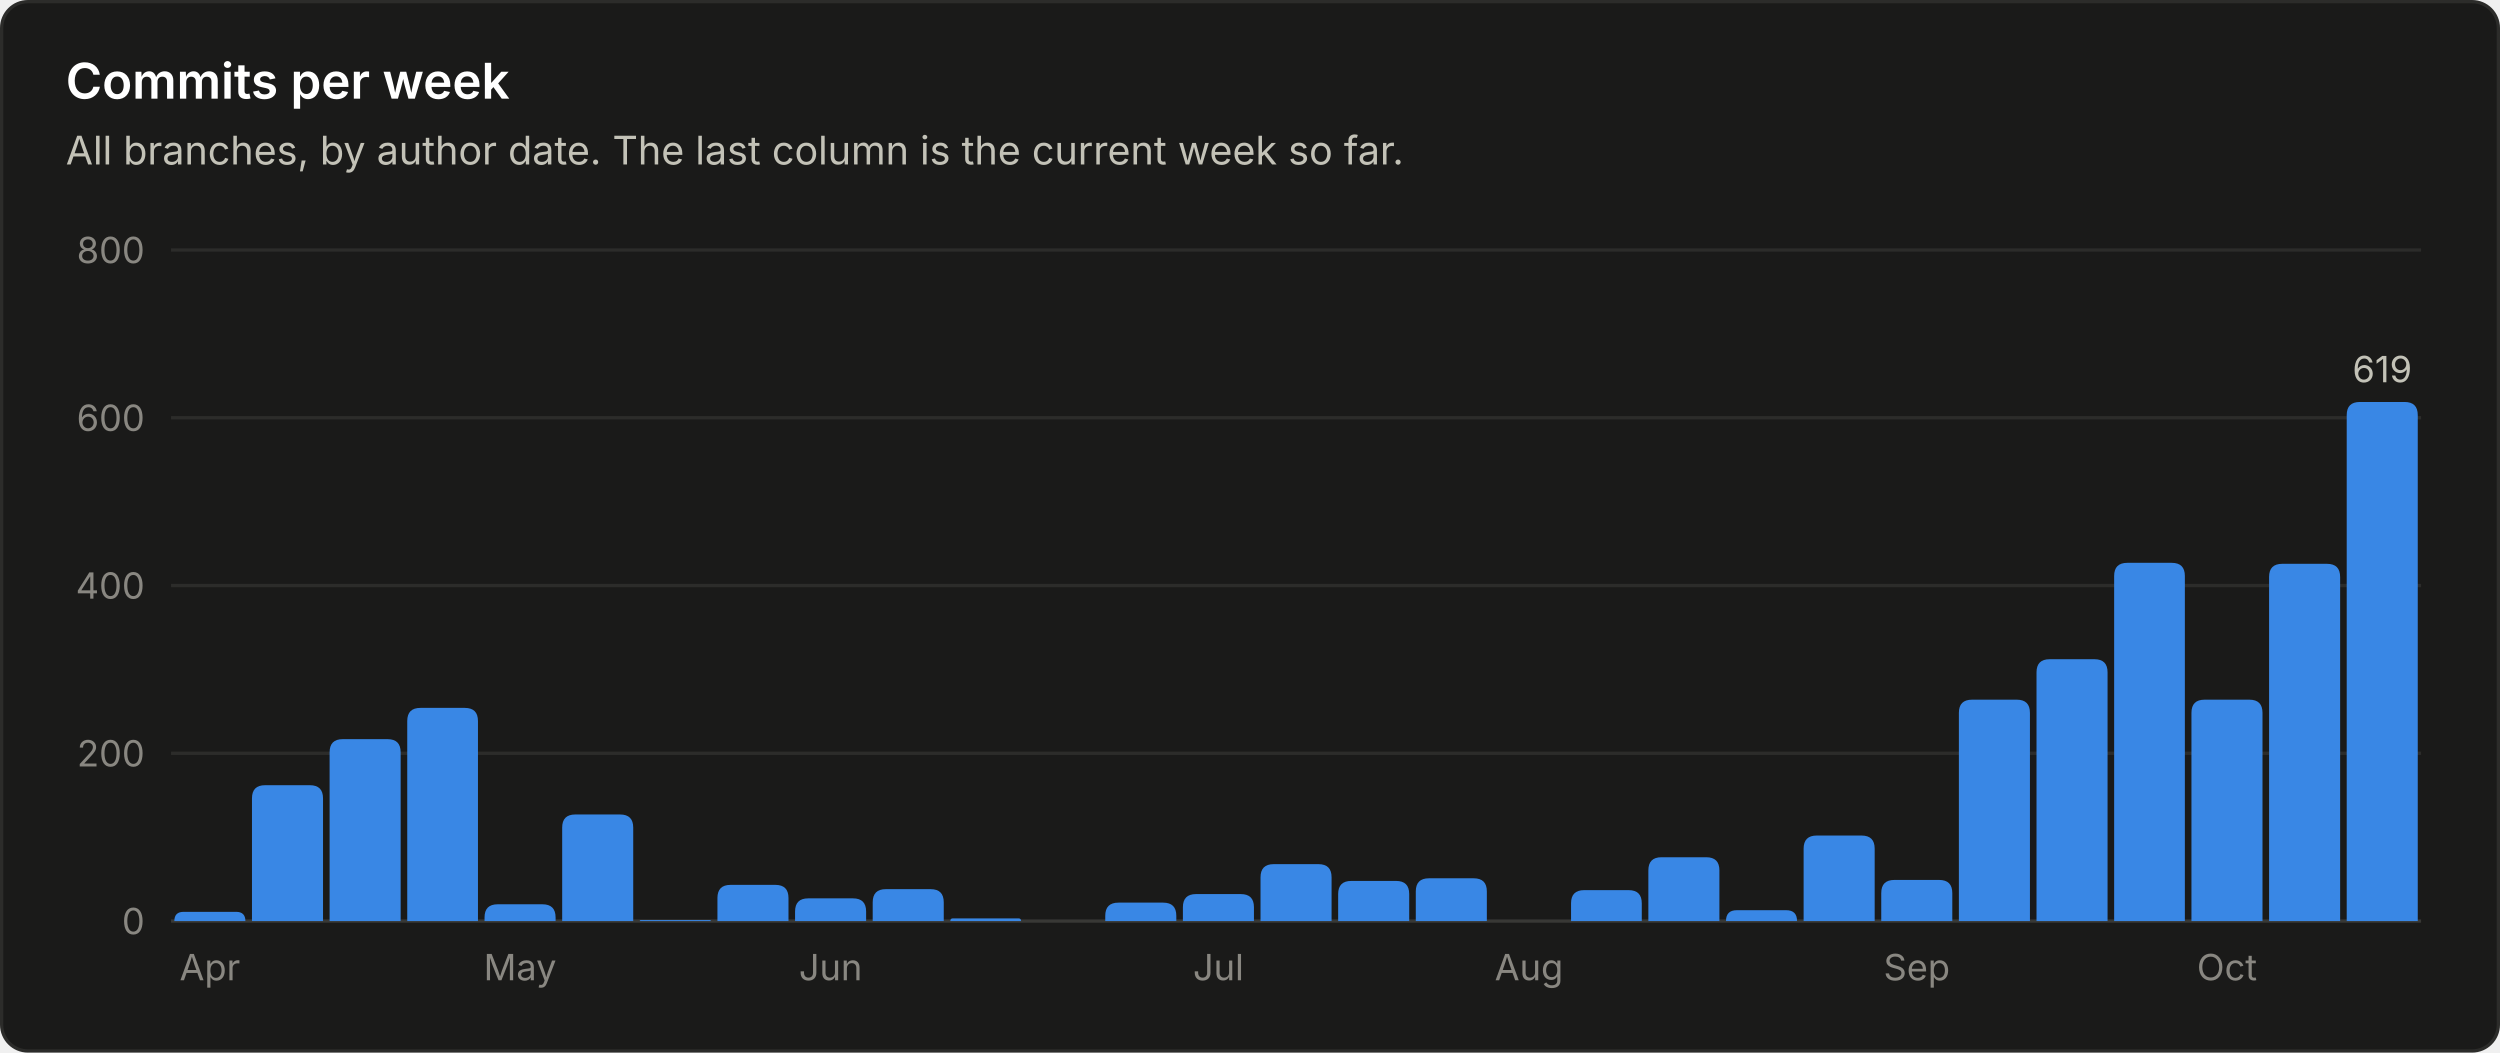
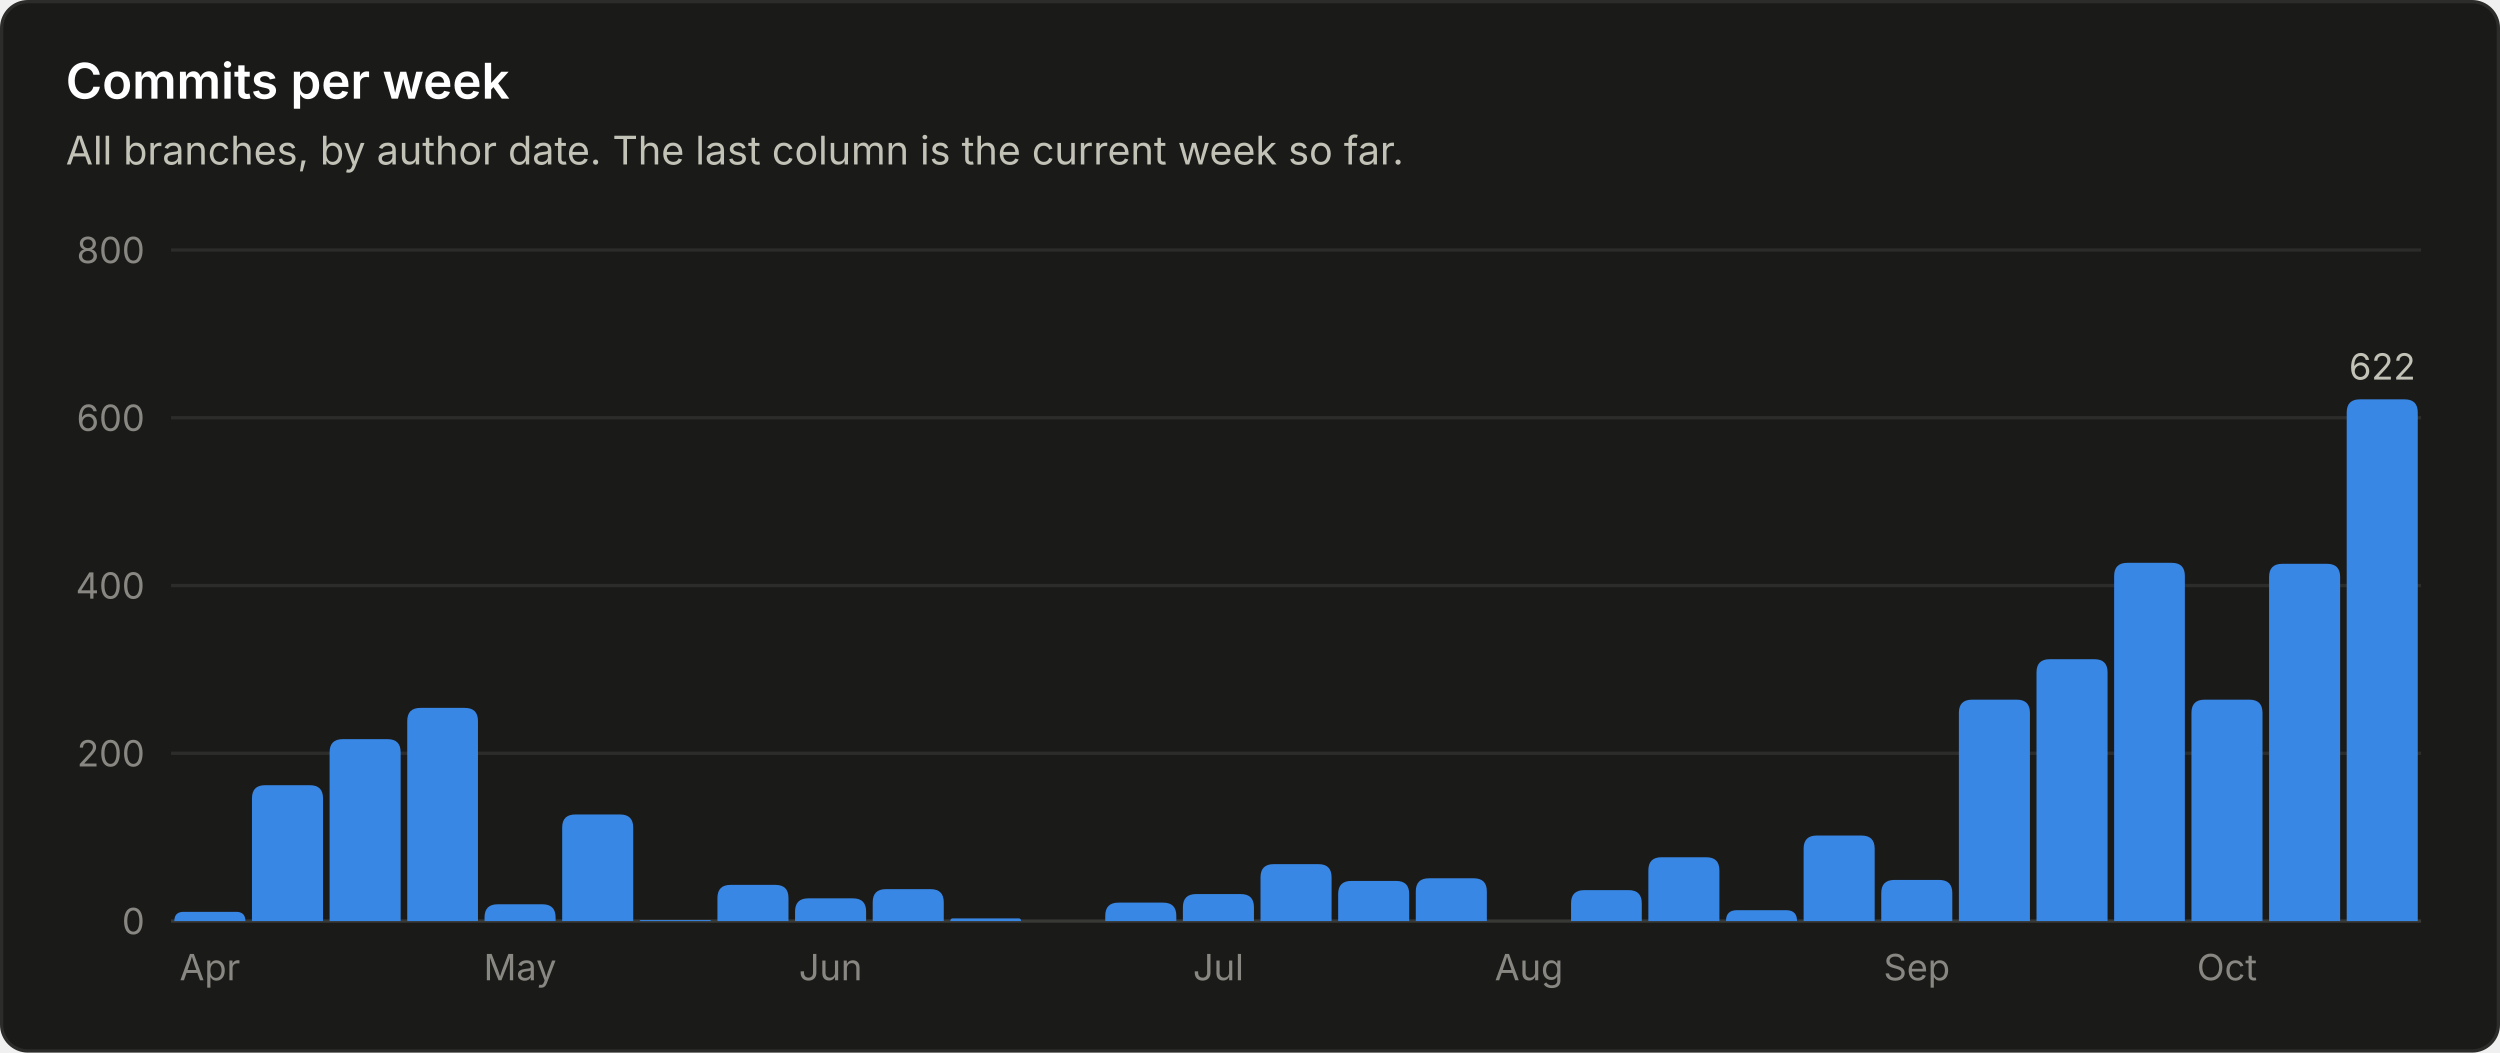
<svg xmlns="http://www.w3.org/2000/svg" viewBox="0 0 760 320" width="760" height="320" role="img" font-family="system-ui, -apple-system, 'Segoe UI', sans-serif">
  <rect x="0.5" y="0.5" width="759" height="319" rx="8" fill="#1a1a19" stroke="#2c2c2a" />
  <text x="20.0" y="30.0" fill="#ffffff" font-size="15" font-weight="600" text-anchor="start">Commits per week</text>
  <text x="20.0" y="50.0" fill="#c3c2b7" font-size="12" font-weight="400" text-anchor="start">All branches, by author date. The last column is the current week so far.</text>
  <line x1="52" y1="280.0" x2="736" y2="280.0" stroke="#383835" stroke-width="1" />
  <text x="44.0" y="284.0" fill="#898781" font-size="11" font-weight="400" text-anchor="end">0</text>
  <line x1="52" y1="229.0" x2="736" y2="229.0" stroke="#2c2c2a" stroke-width="1" />
  <text x="44.0" y="233.0" fill="#898781" font-size="11" font-weight="400" text-anchor="end">200</text>
  <line x1="52" y1="178.0" x2="736" y2="178.0" stroke="#2c2c2a" stroke-width="1" />
  <text x="44.0" y="182.0" fill="#898781" font-size="11" font-weight="400" text-anchor="end">400</text>
  <line x1="52" y1="127.0" x2="736" y2="127.0" stroke="#2c2c2a" stroke-width="1" />
  <text x="44.0" y="131.0" fill="#898781" font-size="11" font-weight="400" text-anchor="end">600</text>
  <line x1="52" y1="76.0" x2="736" y2="76.0" stroke="#2c2c2a" stroke-width="1" />
  <text x="44.0" y="80.0" fill="#898781" font-size="11" font-weight="400" text-anchor="end">800</text>
  <path d="M53.0 280.0 V280.0 Q53.0 277.2 55.8 277.2 H71.8 Q74.6 277.2 74.6 280.0 V280.0 Z" fill="#3987e5" />
  <text x="63.8" y="298.0" fill="#898781" font-size="11" font-weight="400" text-anchor="middle">Apr</text>
  <path d="M76.6 280.0 V242.7 Q76.6 238.7 80.6 238.7 H94.2 Q98.2 238.7 98.2 242.7 V280.0 Z" fill="#3987e5" />
  <path d="M100.2 280.0 V228.7 Q100.2 224.7 104.2 224.7 H117.8 Q121.8 224.7 121.8 228.7 V280.0 Z" fill="#3987e5" />
  <path d="M123.8 280.0 V219.2 Q123.8 215.2 127.8 215.2 H141.3 Q145.3 215.2 145.3 219.2 V280.0 Z" fill="#3987e5" />
  <path d="M147.3 280.0 V278.9 Q147.3 274.9 151.3 274.9 H164.9 Q168.9 274.9 168.9 278.9 V280.0 Z" fill="#3987e5" />
  <text x="158.1" y="298.0" fill="#898781" font-size="11" font-weight="400" text-anchor="middle">May</text>
  <path d="M170.9 280.0 V251.6 Q170.9 247.6 174.9 247.6 H188.5 Q192.5 247.6 192.5 251.6 V280.0 Z" fill="#3987e5" />
  <path d="M194.5 280.0 V280.0 Q194.5 279.7 194.8 279.7 H215.8 Q216.1 279.7 216.1 280.0 V280.0 Z" fill="#3987e5" />
  <path d="M218.1 280.0 V273.0 Q218.1 269.0 222.1 269.0 H235.7 Q239.7 269.0 239.7 273.0 V280.0 Z" fill="#3987e5" />
  <path d="M241.7 280.0 V277.1 Q241.7 273.1 245.7 273.1 H259.3 Q263.3 273.1 263.3 277.1 V280.0 Z" fill="#3987e5" />
  <text x="252.5" y="298.0" fill="#898781" font-size="11" font-weight="400" text-anchor="middle">Jun</text>
  <path d="M265.3 280.0 V274.3 Q265.3 270.3 269.3 270.3 H282.9 Q286.9 270.3 286.9 274.3 V280.0 Z" fill="#3987e5" />
  <path d="M288.9 280.0 V280.0 Q288.9 279.2 289.6 279.2 H309.7 Q310.4 279.2 310.4 280.0 V280.0 Z" fill="#3987e5" />
  <path d="M336.0 280.0 V278.4 Q336.0 274.4 340.0 274.4 H353.6 Q357.6 274.4 357.6 278.4 V280.0 Z" fill="#3987e5" />
  <path d="M359.6 280.0 V275.8 Q359.6 271.8 363.6 271.8 H377.2 Q381.2 271.8 381.2 275.8 V280.0 Z" fill="#3987e5" />
  <text x="370.4" y="298.0" fill="#898781" font-size="11" font-weight="400" text-anchor="middle">Jul</text>
  <path d="M383.2 280.0 V266.7 Q383.2 262.7 387.2 262.7 H400.8 Q404.8 262.7 404.8 266.7 V280.0 Z" fill="#3987e5" />
  <path d="M406.8 280.0 V271.8 Q406.8 267.8 410.8 267.8 H424.4 Q428.4 267.8 428.4 271.8 V280.0 Z" fill="#3987e5" />
  <path d="M430.4 280.0 V271.0 Q430.4 267.0 434.4 267.0 H448.0 Q452.0 267.0 452.0 271.0 V280.0 Z" fill="#3987e5" />
  <text x="464.8" y="298.0" fill="#898781" font-size="11" font-weight="400" text-anchor="middle">Aug</text>
  <path d="M477.6 280.0 V274.6 Q477.6 270.6 481.6 270.6 H495.1 Q499.1 270.6 499.1 274.6 V280.0 Z" fill="#3987e5" />
  <path d="M501.1 280.0 V264.6 Q501.1 260.6 505.1 260.6 H518.7 Q522.7 260.6 522.7 264.6 V280.0 Z" fill="#3987e5" />
  <path d="M524.7 280.0 V280.0 Q524.7 276.7 528.0 276.7 H543.0 Q546.3 276.7 546.3 280.0 V280.0 Z" fill="#3987e5" />
  <path d="M548.3 280.0 V258.0 Q548.3 254.0 552.3 254.0 H565.9 Q569.9 254.0 569.9 258.0 V280.0 Z" fill="#3987e5" />
  <path d="M571.9 280.0 V271.5 Q571.9 267.5 575.9 267.5 H589.5 Q593.5 267.5 593.5 271.5 V280.0 Z" fill="#3987e5" />
  <text x="582.7" y="298.0" fill="#898781" font-size="11" font-weight="400" text-anchor="middle">Sep</text>
  <path d="M595.5 280.0 V216.7 Q595.5 212.7 599.5 212.7 H613.1 Q617.1 212.7 617.1 216.7 V280.0 Z" fill="#3987e5" />
  <path d="M619.1 280.0 V204.4 Q619.1 200.4 623.1 200.4 H636.7 Q640.7 200.4 640.7 204.4 V280.0 Z" fill="#3987e5" />
  <path d="M642.7 280.0 V175.1 Q642.7 171.1 646.7 171.1 H660.2 Q664.2 171.1 664.2 175.1 V280.0 Z" fill="#3987e5" />
  <path d="M666.2 280.0 V216.7 Q666.2 212.7 670.2 212.7 H683.8 Q687.8 212.7 687.8 216.7 V280.0 Z" fill="#3987e5" />
  <text x="677.0" y="298.0" fill="#898781" font-size="11" font-weight="400" text-anchor="middle">Oct</text>
  <path d="M689.8 280.0 V175.4 Q689.8 171.4 693.8 171.4 H707.4 Q711.4 171.4 711.4 175.4 V280.0 Z" fill="#3987e5" />
-   <path d="M713.4 280.0 V126.2 Q713.4 122.2 717.4 122.2 H731.0 Q735.0 122.2 735.0 126.2 V280.0 Z" fill="#3987e5" />
-   <text x="724.2" y="116.2" fill="#c3c2b7" font-size="11" font-weight="400" text-anchor="middle">619</text>
+   <path d="M713.4 280.0 V125.4 Q713.4 121.4 717.4 121.4 H731.0 Q735.0 121.4 735.0 125.4 V280.0 Z" fill="#3987e5" />
+   <text x="724.2" y="115.4" fill="#c3c2b7" font-size="11" font-weight="400" text-anchor="middle">622</text>
</svg>
